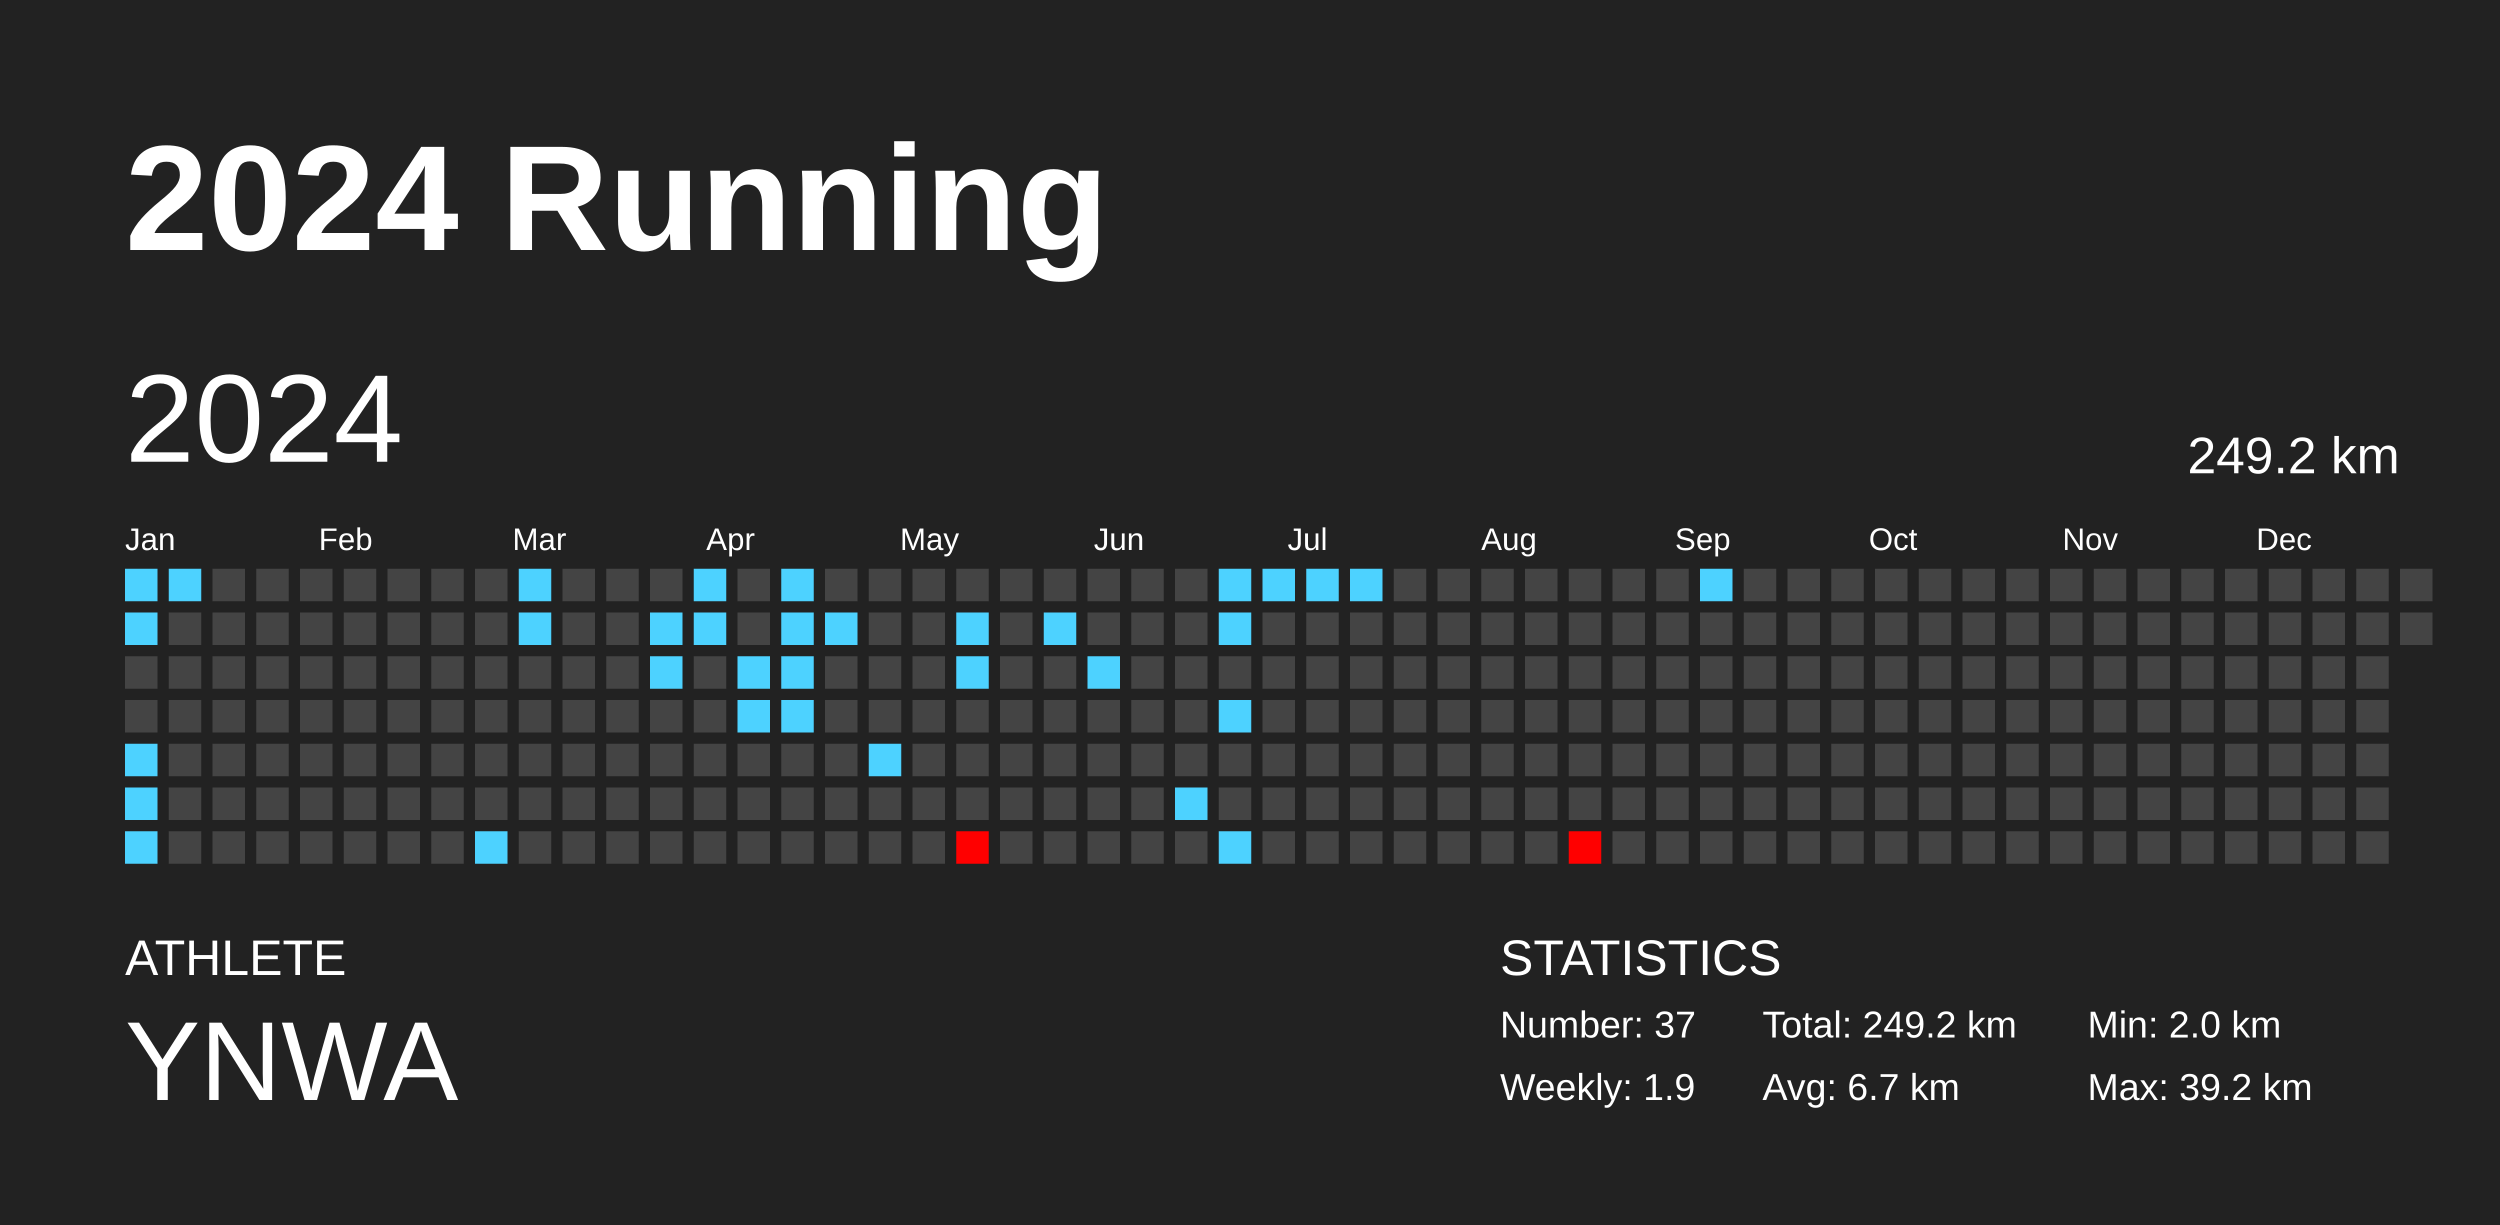
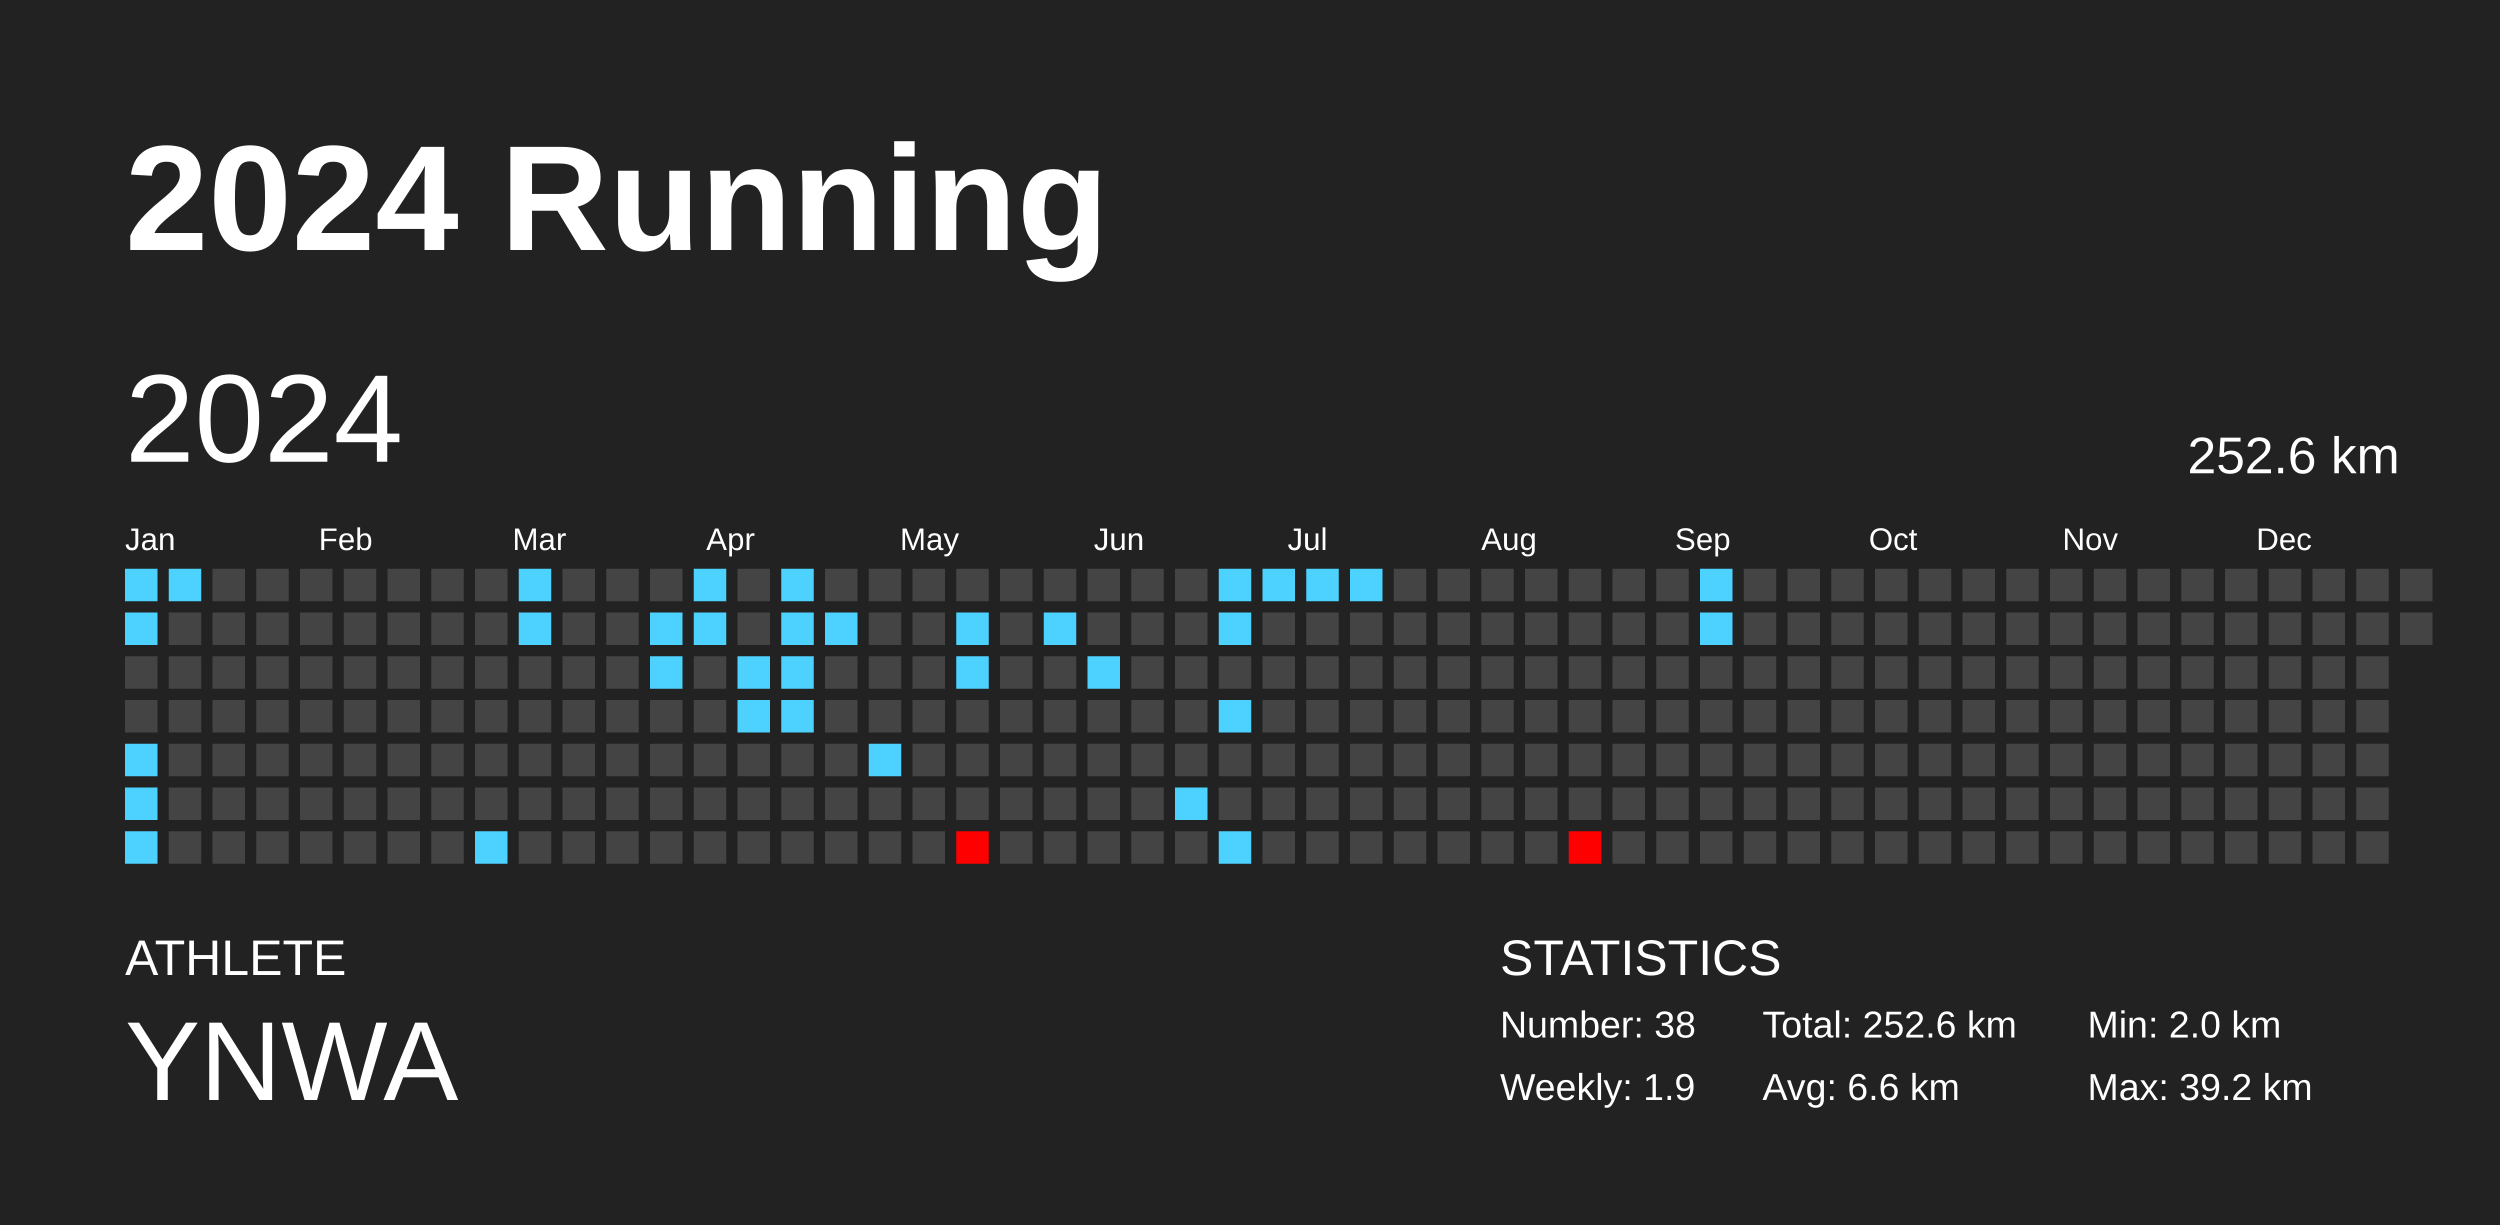
<svg xmlns="http://www.w3.org/2000/svg" baseProfile="full" height="98mm" version="1.1" viewBox="0,0,200,98" width="200mm">
  <defs />
  <rect fill="#222222" height="98" width="200" x="0" y="0" />
  <text fill="#FFFFFF" style="font-size:12px; font-family:Arial; font-weight:bold;" x="10" y="20">2024 Running</text>
  <text fill="#FFFFFF" style="font-size:4px; font-family:Arial" x="10" y="78">ATHLETE</text>
  <text fill="#FFFFFF" style="font-size:9px; font-family:Arial" x="10" y="88">YNWA</text>
  <text fill="#FFFFFF" style="font-size:4px; font-family:Arial" x="120" y="78">STATISTICS</text>
-   <text fill="#FFFFFF" style="font-size:3px; font-family:Arial" x="120" y="83">Number: 37</text>
+   <text fill="#FFFFFF" style="font-size:3px; font-family:Arial" x="120" y="83">Number: 38</text>
  <text fill="#FFFFFF" style="font-size:3px; font-family:Arial" x="120" y="88">Weekly: 1.9</text>
-   <text fill="#FFFFFF" style="font-size:3px; font-family:Arial" x="141" y="83">Total: 249.2 km</text>
-   <text fill="#FFFFFF" style="font-size:3px; font-family:Arial" x="141" y="88">Avg: 6.7 km</text>
+   <text fill="#FFFFFF" style="font-size:3px; font-family:Arial" x="141" y="83">Total: 252.6 km</text>
+   <text fill="#FFFFFF" style="font-size:3px; font-family:Arial" x="141" y="88">Avg: 6.6 km</text>
  <text fill="#FFFFFF" style="font-size:3px; font-family:Arial" x="167" y="83">Min: 2.0 km</text>
  <text fill="#FFFFFF" style="font-size:3px; font-family:Arial" x="167" y="88">Max: 39.2 km</text>
  <text dominant-baseline="hanging" fill="#FFFFFF" style="font-size:10.0px; font-family:Arial;" x="10" y="30">2024</text>
-   <text dominant-baseline="hanging" fill="#FFFFFF" style="font-size:4.125px; font-family:Arial;" x="175" y="35">249.2 km</text>
+   <text dominant-baseline="hanging" fill="#FFFFFF" style="font-size:4.125px; font-family:Arial;" x="175" y="35">252.6 km</text>
  <text fill="#FFFFFF" style="font-size:2.5px; font-family:Arial" x="10.0" y="44">Jan</text>
  <text fill="#FFFFFF" style="font-size:2.5px; font-family:Arial" x="25.5" y="44">Feb</text>
  <text fill="#FFFFFF" style="font-size:2.5px; font-family:Arial" x="41.0" y="44">Mar</text>
  <text fill="#FFFFFF" style="font-size:2.5px; font-family:Arial" x="56.5" y="44">Apr</text>
  <text fill="#FFFFFF" style="font-size:2.5px; font-family:Arial" x="72.0" y="44">May</text>
  <text fill="#FFFFFF" style="font-size:2.5px; font-family:Arial" x="87.5" y="44">Jun</text>
  <text fill="#FFFFFF" style="font-size:2.5px; font-family:Arial" x="103.0" y="44">Jul</text>
  <text fill="#FFFFFF" style="font-size:2.5px; font-family:Arial" x="118.5" y="44">Aug</text>
  <text fill="#FFFFFF" style="font-size:2.5px; font-family:Arial" x="134.0" y="44">Sep</text>
  <text fill="#FFFFFF" style="font-size:2.5px; font-family:Arial" x="149.5" y="44">Oct</text>
  <text fill="#FFFFFF" style="font-size:2.5px; font-family:Arial" x="165.0" y="44">Nov</text>
  <text fill="#FFFFFF" style="font-size:2.5px; font-family:Arial" x="180.5" y="44">Dec</text>
  <rect fill="#4dd2ff" height="2.6" width="2.6" x="10.0" y="45.5" />
  <rect fill="#4dd2ff" height="2.6" width="2.6" x="10.0" y="49.0" />
  <rect fill="#444444" height="2.6" width="2.6" x="10.0" y="52.5" />
  <rect fill="#444444" height="2.6" width="2.6" x="10.0" y="56.0" />
  <rect fill="#4dd2ff" height="2.6" width="2.6" x="10.0" y="59.5" />
  <rect fill="#4dd2ff" height="2.6" width="2.6" x="10.0" y="63.0" />
  <rect fill="#4dd2ff" height="2.6" width="2.6" x="10.0" y="66.5" />
  <rect fill="#4dd2ff" height="2.6" width="2.6" x="13.5" y="45.5" />
  <rect fill="#444444" height="2.6" width="2.6" x="13.5" y="49.0" />
  <rect fill="#444444" height="2.6" width="2.6" x="13.5" y="52.5" />
  <rect fill="#444444" height="2.6" width="2.6" x="13.5" y="56.0" />
  <rect fill="#444444" height="2.6" width="2.6" x="13.5" y="59.5" />
  <rect fill="#444444" height="2.6" width="2.6" x="13.5" y="63.0" />
  <rect fill="#444444" height="2.6" width="2.6" x="13.5" y="66.5" />
  <rect fill="#444444" height="2.6" width="2.6" x="17.0" y="45.5" />
  <rect fill="#444444" height="2.6" width="2.6" x="17.0" y="49.0" />
  <rect fill="#444444" height="2.6" width="2.6" x="17.0" y="52.5" />
  <rect fill="#444444" height="2.6" width="2.6" x="17.0" y="56.0" />
  <rect fill="#444444" height="2.6" width="2.6" x="17.0" y="59.5" />
  <rect fill="#444444" height="2.6" width="2.6" x="17.0" y="63.0" />
  <rect fill="#444444" height="2.6" width="2.6" x="17.0" y="66.5" />
  <rect fill="#444444" height="2.6" width="2.6" x="20.5" y="45.5" />
  <rect fill="#444444" height="2.6" width="2.6" x="20.5" y="49.0" />
  <rect fill="#444444" height="2.6" width="2.6" x="20.5" y="52.5" />
  <rect fill="#444444" height="2.6" width="2.6" x="20.5" y="56.0" />
  <rect fill="#444444" height="2.6" width="2.6" x="20.5" y="59.5" />
  <rect fill="#444444" height="2.6" width="2.6" x="20.5" y="63.0" />
  <rect fill="#444444" height="2.6" width="2.6" x="20.5" y="66.5" />
  <rect fill="#444444" height="2.6" width="2.6" x="24.0" y="45.5" />
  <rect fill="#444444" height="2.6" width="2.6" x="24.0" y="49.0" />
  <rect fill="#444444" height="2.6" width="2.6" x="24.0" y="52.5" />
  <rect fill="#444444" height="2.6" width="2.6" x="24.0" y="56.0" />
  <rect fill="#444444" height="2.6" width="2.6" x="24.0" y="59.5" />
  <rect fill="#444444" height="2.6" width="2.6" x="24.0" y="63.0" />
  <rect fill="#444444" height="2.6" width="2.6" x="24.0" y="66.5" />
  <rect fill="#444444" height="2.6" width="2.6" x="27.5" y="45.5" />
  <rect fill="#444444" height="2.6" width="2.6" x="27.5" y="49.0" />
  <rect fill="#444444" height="2.6" width="2.6" x="27.5" y="52.5" />
  <rect fill="#444444" height="2.6" width="2.6" x="27.5" y="56.0" />
  <rect fill="#444444" height="2.6" width="2.6" x="27.5" y="59.5" />
  <rect fill="#444444" height="2.6" width="2.6" x="27.5" y="63.0" />
  <rect fill="#444444" height="2.6" width="2.6" x="27.5" y="66.5" />
  <rect fill="#444444" height="2.6" width="2.6" x="31.0" y="45.5" />
  <rect fill="#444444" height="2.6" width="2.6" x="31.0" y="49.0" />
  <rect fill="#444444" height="2.6" width="2.6" x="31.0" y="52.5" />
  <rect fill="#444444" height="2.6" width="2.6" x="31.0" y="56.0" />
  <rect fill="#444444" height="2.6" width="2.6" x="31.0" y="59.5" />
  <rect fill="#444444" height="2.6" width="2.6" x="31.0" y="63.0" />
  <rect fill="#444444" height="2.6" width="2.6" x="31.0" y="66.5" />
  <rect fill="#444444" height="2.6" width="2.6" x="34.5" y="45.5" />
  <rect fill="#444444" height="2.6" width="2.6" x="34.5" y="49.0" />
  <rect fill="#444444" height="2.6" width="2.6" x="34.5" y="52.5" />
  <rect fill="#444444" height="2.6" width="2.6" x="34.5" y="56.0" />
  <rect fill="#444444" height="2.6" width="2.6" x="34.5" y="59.5" />
  <rect fill="#444444" height="2.6" width="2.6" x="34.5" y="63.0" />
  <rect fill="#444444" height="2.6" width="2.6" x="34.5" y="66.5" />
  <rect fill="#444444" height="2.6" width="2.6" x="38.0" y="45.5" />
  <rect fill="#444444" height="2.6" width="2.6" x="38.0" y="49.0" />
  <rect fill="#444444" height="2.6" width="2.6" x="38.0" y="52.5" />
  <rect fill="#444444" height="2.6" width="2.6" x="38.0" y="56.0" />
  <rect fill="#444444" height="2.6" width="2.6" x="38.0" y="59.5" />
  <rect fill="#444444" height="2.6" width="2.6" x="38.0" y="63.0" />
  <rect fill="#4dd2ff" height="2.6" width="2.6" x="38.0" y="66.5" />
  <rect fill="#4dd2ff" height="2.6" width="2.6" x="41.5" y="45.5" />
  <rect fill="#4dd2ff" height="2.6" width="2.6" x="41.5" y="49.0" />
  <rect fill="#444444" height="2.6" width="2.6" x="41.5" y="52.5" />
  <rect fill="#444444" height="2.6" width="2.6" x="41.5" y="56.0" />
  <rect fill="#444444" height="2.6" width="2.6" x="41.5" y="59.5" />
  <rect fill="#444444" height="2.6" width="2.6" x="41.5" y="63.0" />
  <rect fill="#444444" height="2.6" width="2.6" x="41.5" y="66.5" />
  <rect fill="#444444" height="2.6" width="2.6" x="45.0" y="45.5" />
  <rect fill="#444444" height="2.6" width="2.6" x="45.0" y="49.0" />
  <rect fill="#444444" height="2.6" width="2.6" x="45.0" y="52.5" />
  <rect fill="#444444" height="2.6" width="2.6" x="45.0" y="56.0" />
  <rect fill="#444444" height="2.6" width="2.6" x="45.0" y="59.5" />
  <rect fill="#444444" height="2.6" width="2.6" x="45.0" y="63.0" />
  <rect fill="#444444" height="2.6" width="2.6" x="45.0" y="66.5" />
  <rect fill="#444444" height="2.6" width="2.6" x="48.5" y="45.5" />
  <rect fill="#444444" height="2.6" width="2.6" x="48.5" y="49.0" />
  <rect fill="#444444" height="2.6" width="2.6" x="48.5" y="52.5" />
  <rect fill="#444444" height="2.6" width="2.6" x="48.5" y="56.0" />
  <rect fill="#444444" height="2.6" width="2.6" x="48.5" y="59.5" />
  <rect fill="#444444" height="2.6" width="2.6" x="48.5" y="63.0" />
  <rect fill="#444444" height="2.6" width="2.6" x="48.5" y="66.5" />
  <rect fill="#444444" height="2.6" width="2.6" x="52.0" y="45.5" />
  <rect fill="#4dd2ff" height="2.6" width="2.6" x="52.0" y="49.0" />
  <rect fill="#4dd2ff" height="2.6" width="2.6" x="52.0" y="52.5" />
  <rect fill="#444444" height="2.6" width="2.6" x="52.0" y="56.0" />
  <rect fill="#444444" height="2.6" width="2.6" x="52.0" y="59.5" />
  <rect fill="#444444" height="2.6" width="2.6" x="52.0" y="63.0" />
  <rect fill="#444444" height="2.6" width="2.6" x="52.0" y="66.5" />
  <rect fill="#4dd2ff" height="2.6" width="2.6" x="55.5" y="45.5" />
  <rect fill="#4dd2ff" height="2.6" width="2.6" x="55.5" y="49.0" />
  <rect fill="#444444" height="2.6" width="2.6" x="55.5" y="52.5" />
  <rect fill="#444444" height="2.6" width="2.6" x="55.5" y="56.0" />
  <rect fill="#444444" height="2.6" width="2.6" x="55.5" y="59.5" />
  <rect fill="#444444" height="2.6" width="2.6" x="55.5" y="63.0" />
  <rect fill="#444444" height="2.6" width="2.6" x="55.5" y="66.5" />
  <rect fill="#444444" height="2.6" width="2.6" x="59.0" y="45.5" />
  <rect fill="#444444" height="2.6" width="2.6" x="59.0" y="49.0" />
  <rect fill="#4dd2ff" height="2.6" width="2.6" x="59.0" y="52.5" />
  <rect fill="#4dd2ff" height="2.6" width="2.6" x="59.0" y="56.0" />
  <rect fill="#444444" height="2.6" width="2.6" x="59.0" y="59.5" />
  <rect fill="#444444" height="2.6" width="2.6" x="59.0" y="63.0" />
  <rect fill="#444444" height="2.6" width="2.6" x="59.0" y="66.5" />
  <rect fill="#4dd2ff" height="2.6" width="2.6" x="62.5" y="45.5" />
  <rect fill="#4dd2ff" height="2.6" width="2.6" x="62.5" y="49.0" />
  <rect fill="#4dd2ff" height="2.6" width="2.6" x="62.5" y="52.5" />
  <rect fill="#4dd2ff" height="2.6" width="2.6" x="62.5" y="56.0" />
  <rect fill="#444444" height="2.6" width="2.6" x="62.5" y="59.5" />
  <rect fill="#444444" height="2.6" width="2.6" x="62.5" y="63.0" />
  <rect fill="#444444" height="2.6" width="2.6" x="62.5" y="66.5" />
  <rect fill="#444444" height="2.6" width="2.6" x="66.0" y="45.5" />
  <rect fill="#4dd2ff" height="2.6" width="2.6" x="66.0" y="49.0" />
  <rect fill="#444444" height="2.6" width="2.6" x="66.0" y="52.5" />
  <rect fill="#444444" height="2.6" width="2.6" x="66.0" y="56.0" />
  <rect fill="#444444" height="2.6" width="2.6" x="66.0" y="59.5" />
  <rect fill="#444444" height="2.6" width="2.6" x="66.0" y="63.0" />
  <rect fill="#444444" height="2.6" width="2.6" x="66.0" y="66.5" />
  <rect fill="#444444" height="2.6" width="2.6" x="69.5" y="45.5" />
  <rect fill="#444444" height="2.6" width="2.6" x="69.5" y="49.0" />
  <rect fill="#444444" height="2.6" width="2.6" x="69.5" y="52.5" />
  <rect fill="#444444" height="2.6" width="2.6" x="69.5" y="56.0" />
  <rect fill="#4dd2ff" height="2.6" width="2.6" x="69.5" y="59.5" />
  <rect fill="#444444" height="2.6" width="2.6" x="69.5" y="63.0" />
  <rect fill="#444444" height="2.6" width="2.6" x="69.5" y="66.5" />
  <rect fill="#444444" height="2.6" width="2.6" x="73.0" y="45.5" />
  <rect fill="#444444" height="2.6" width="2.6" x="73.0" y="49.0" />
  <rect fill="#444444" height="2.6" width="2.6" x="73.0" y="52.5" />
  <rect fill="#444444" height="2.6" width="2.6" x="73.0" y="56.0" />
  <rect fill="#444444" height="2.6" width="2.6" x="73.0" y="59.5" />
  <rect fill="#444444" height="2.6" width="2.6" x="73.0" y="63.0" />
  <rect fill="#444444" height="2.6" width="2.6" x="73.0" y="66.5" />
  <rect fill="#444444" height="2.6" width="2.6" x="76.5" y="45.5" />
  <rect fill="#4dd2ff" height="2.6" width="2.6" x="76.5" y="49.0" />
  <rect fill="#4dd2ff" height="2.6" width="2.6" x="76.5" y="52.5" />
  <rect fill="#444444" height="2.6" width="2.6" x="76.5" y="56.0" />
  <rect fill="#444444" height="2.6" width="2.6" x="76.5" y="59.5" />
  <rect fill="#444444" height="2.6" width="2.6" x="76.5" y="63.0" />
  <rect fill="red" height="2.6" width="2.6" x="76.5" y="66.5" />
  <rect fill="#444444" height="2.6" width="2.6" x="80.0" y="45.5" />
  <rect fill="#444444" height="2.6" width="2.6" x="80.0" y="49.0" />
  <rect fill="#444444" height="2.6" width="2.6" x="80.0" y="52.5" />
  <rect fill="#444444" height="2.6" width="2.6" x="80.0" y="56.0" />
  <rect fill="#444444" height="2.6" width="2.6" x="80.0" y="59.5" />
  <rect fill="#444444" height="2.6" width="2.6" x="80.0" y="63.0" />
  <rect fill="#444444" height="2.6" width="2.6" x="80.0" y="66.5" />
  <rect fill="#444444" height="2.6" width="2.6" x="83.5" y="45.5" />
  <rect fill="#4dd2ff" height="2.6" width="2.6" x="83.5" y="49.0" />
  <rect fill="#444444" height="2.6" width="2.6" x="83.5" y="52.5" />
  <rect fill="#444444" height="2.6" width="2.6" x="83.5" y="56.0" />
  <rect fill="#444444" height="2.6" width="2.6" x="83.5" y="59.5" />
  <rect fill="#444444" height="2.6" width="2.6" x="83.5" y="63.0" />
  <rect fill="#444444" height="2.6" width="2.6" x="83.5" y="66.5" />
  <rect fill="#444444" height="2.6" width="2.6" x="87.0" y="45.5" />
  <rect fill="#444444" height="2.6" width="2.6" x="87.0" y="49.0" />
  <rect fill="#4dd2ff" height="2.6" width="2.6" x="87.0" y="52.5" />
  <rect fill="#444444" height="2.6" width="2.6" x="87.0" y="56.0" />
  <rect fill="#444444" height="2.6" width="2.6" x="87.0" y="59.5" />
  <rect fill="#444444" height="2.6" width="2.6" x="87.0" y="63.0" />
  <rect fill="#444444" height="2.6" width="2.6" x="87.0" y="66.5" />
  <rect fill="#444444" height="2.6" width="2.6" x="90.5" y="45.5" />
  <rect fill="#444444" height="2.6" width="2.6" x="90.5" y="49.0" />
  <rect fill="#444444" height="2.6" width="2.6" x="90.5" y="52.5" />
  <rect fill="#444444" height="2.6" width="2.6" x="90.5" y="56.0" />
  <rect fill="#444444" height="2.6" width="2.6" x="90.5" y="59.5" />
  <rect fill="#444444" height="2.6" width="2.6" x="90.5" y="63.0" />
  <rect fill="#444444" height="2.6" width="2.6" x="90.5" y="66.5" />
  <rect fill="#444444" height="2.6" width="2.6" x="94.0" y="45.5" />
  <rect fill="#444444" height="2.6" width="2.6" x="94.0" y="49.0" />
  <rect fill="#444444" height="2.6" width="2.6" x="94.0" y="52.5" />
  <rect fill="#444444" height="2.6" width="2.6" x="94.0" y="56.0" />
  <rect fill="#444444" height="2.6" width="2.6" x="94.0" y="59.5" />
  <rect fill="#4dd2ff" height="2.6" width="2.6" x="94.0" y="63.0" />
  <rect fill="#444444" height="2.6" width="2.6" x="94.0" y="66.5" />
  <rect fill="#4dd2ff" height="2.6" width="2.6" x="97.5" y="45.5" />
  <rect fill="#4dd2ff" height="2.6" width="2.6" x="97.5" y="49.0" />
  <rect fill="#444444" height="2.6" width="2.6" x="97.5" y="52.5" />
  <rect fill="#4dd2ff" height="2.6" width="2.6" x="97.5" y="56.0" />
  <rect fill="#444444" height="2.6" width="2.6" x="97.5" y="59.5" />
  <rect fill="#444444" height="2.6" width="2.6" x="97.5" y="63.0" />
  <rect fill="#4dd2ff" height="2.6" width="2.6" x="97.5" y="66.5" />
  <rect fill="#4dd2ff" height="2.6" width="2.6" x="101.0" y="45.5" />
  <rect fill="#444444" height="2.6" width="2.6" x="101.0" y="49.0" />
  <rect fill="#444444" height="2.6" width="2.6" x="101.0" y="52.5" />
  <rect fill="#444444" height="2.6" width="2.6" x="101.0" y="56.0" />
  <rect fill="#444444" height="2.6" width="2.6" x="101.0" y="59.5" />
  <rect fill="#444444" height="2.6" width="2.6" x="101.0" y="63.0" />
  <rect fill="#444444" height="2.6" width="2.6" x="101.0" y="66.5" />
  <rect fill="#4dd2ff" height="2.6" width="2.6" x="104.5" y="45.5" />
  <rect fill="#444444" height="2.6" width="2.6" x="104.5" y="49.0" />
  <rect fill="#444444" height="2.6" width="2.6" x="104.5" y="52.5" />
  <rect fill="#444444" height="2.6" width="2.6" x="104.5" y="56.0" />
  <rect fill="#444444" height="2.6" width="2.6" x="104.5" y="59.5" />
  <rect fill="#444444" height="2.6" width="2.6" x="104.5" y="63.0" />
  <rect fill="#444444" height="2.6" width="2.6" x="104.5" y="66.5" />
  <rect fill="#4dd2ff" height="2.6" width="2.6" x="108.0" y="45.5" />
  <rect fill="#444444" height="2.6" width="2.6" x="108.0" y="49.0" />
  <rect fill="#444444" height="2.6" width="2.6" x="108.0" y="52.5" />
  <rect fill="#444444" height="2.6" width="2.6" x="108.0" y="56.0" />
  <rect fill="#444444" height="2.6" width="2.6" x="108.0" y="59.5" />
  <rect fill="#444444" height="2.6" width="2.6" x="108.0" y="63.0" />
  <rect fill="#444444" height="2.6" width="2.6" x="108.0" y="66.5" />
  <rect fill="#444444" height="2.6" width="2.6" x="111.5" y="45.5" />
  <rect fill="#444444" height="2.6" width="2.6" x="111.5" y="49.0" />
  <rect fill="#444444" height="2.6" width="2.6" x="111.5" y="52.5" />
  <rect fill="#444444" height="2.6" width="2.6" x="111.5" y="56.0" />
  <rect fill="#444444" height="2.6" width="2.6" x="111.5" y="59.5" />
  <rect fill="#444444" height="2.6" width="2.6" x="111.5" y="63.0" />
  <rect fill="#444444" height="2.6" width="2.6" x="111.5" y="66.5" />
  <rect fill="#444444" height="2.6" width="2.6" x="115.0" y="45.5" />
  <rect fill="#444444" height="2.6" width="2.6" x="115.0" y="49.0" />
  <rect fill="#444444" height="2.6" width="2.6" x="115.0" y="52.5" />
  <rect fill="#444444" height="2.6" width="2.6" x="115.0" y="56.0" />
  <rect fill="#444444" height="2.6" width="2.6" x="115.0" y="59.5" />
  <rect fill="#444444" height="2.6" width="2.6" x="115.0" y="63.0" />
  <rect fill="#444444" height="2.6" width="2.6" x="115.0" y="66.5" />
  <rect fill="#444444" height="2.6" width="2.6" x="118.5" y="45.5" />
  <rect fill="#444444" height="2.6" width="2.6" x="118.5" y="49.0" />
  <rect fill="#444444" height="2.6" width="2.6" x="118.5" y="52.5" />
  <rect fill="#444444" height="2.6" width="2.6" x="118.5" y="56.0" />
  <rect fill="#444444" height="2.6" width="2.6" x="118.5" y="59.5" />
  <rect fill="#444444" height="2.6" width="2.6" x="118.5" y="63.0" />
  <rect fill="#444444" height="2.6" width="2.6" x="118.5" y="66.5" />
  <rect fill="#444444" height="2.6" width="2.6" x="122.0" y="45.5" />
  <rect fill="#444444" height="2.6" width="2.6" x="122.0" y="49.0" />
  <rect fill="#444444" height="2.6" width="2.6" x="122.0" y="52.5" />
  <rect fill="#444444" height="2.6" width="2.6" x="122.0" y="56.0" />
  <rect fill="#444444" height="2.6" width="2.6" x="122.0" y="59.5" />
  <rect fill="#444444" height="2.6" width="2.6" x="122.0" y="63.0" />
  <rect fill="#444444" height="2.6" width="2.6" x="122.0" y="66.5" />
  <rect fill="#444444" height="2.6" width="2.6" x="125.5" y="45.5" />
  <rect fill="#444444" height="2.6" width="2.6" x="125.5" y="49.0" />
  <rect fill="#444444" height="2.6" width="2.6" x="125.5" y="52.5" />
  <rect fill="#444444" height="2.6" width="2.6" x="125.5" y="56.0" />
  <rect fill="#444444" height="2.6" width="2.6" x="125.5" y="59.5" />
  <rect fill="#444444" height="2.6" width="2.6" x="125.5" y="63.0" />
  <rect fill="red" height="2.6" width="2.6" x="125.5" y="66.5" />
  <rect fill="#444444" height="2.6" width="2.6" x="129.0" y="45.5" />
  <rect fill="#444444" height="2.6" width="2.6" x="129.0" y="49.0" />
  <rect fill="#444444" height="2.6" width="2.6" x="129.0" y="52.5" />
  <rect fill="#444444" height="2.6" width="2.6" x="129.0" y="56.0" />
  <rect fill="#444444" height="2.6" width="2.6" x="129.0" y="59.5" />
  <rect fill="#444444" height="2.6" width="2.6" x="129.0" y="63.0" />
  <rect fill="#444444" height="2.6" width="2.6" x="129.0" y="66.5" />
  <rect fill="#444444" height="2.6" width="2.6" x="132.5" y="45.5" />
  <rect fill="#444444" height="2.6" width="2.6" x="132.5" y="49.0" />
  <rect fill="#444444" height="2.6" width="2.6" x="132.5" y="52.5" />
  <rect fill="#444444" height="2.6" width="2.6" x="132.5" y="56.0" />
  <rect fill="#444444" height="2.6" width="2.6" x="132.5" y="59.5" />
  <rect fill="#444444" height="2.6" width="2.6" x="132.5" y="63.0" />
  <rect fill="#444444" height="2.6" width="2.6" x="132.5" y="66.5" />
  <rect fill="#4dd2ff" height="2.6" width="2.6" x="136.0" y="45.5" />
-   <rect fill="#444444" height="2.6" width="2.6" x="136.0" y="49.0" />
+   <rect fill="#4dd2ff" height="2.6" width="2.6" x="136.0" y="49.0" />
  <rect fill="#444444" height="2.6" width="2.6" x="136.0" y="52.5" />
  <rect fill="#444444" height="2.6" width="2.6" x="136.0" y="56.0" />
  <rect fill="#444444" height="2.6" width="2.6" x="136.0" y="59.5" />
  <rect fill="#444444" height="2.6" width="2.6" x="136.0" y="63.0" />
  <rect fill="#444444" height="2.6" width="2.6" x="136.0" y="66.5" />
  <rect fill="#444444" height="2.6" width="2.6" x="139.5" y="45.5" />
  <rect fill="#444444" height="2.6" width="2.6" x="139.5" y="49.0" />
  <rect fill="#444444" height="2.6" width="2.6" x="139.5" y="52.5" />
  <rect fill="#444444" height="2.6" width="2.6" x="139.5" y="56.0" />
  <rect fill="#444444" height="2.6" width="2.6" x="139.5" y="59.5" />
  <rect fill="#444444" height="2.6" width="2.6" x="139.5" y="63.0" />
  <rect fill="#444444" height="2.6" width="2.6" x="139.5" y="66.5" />
  <rect fill="#444444" height="2.6" width="2.6" x="143.0" y="45.5" />
  <rect fill="#444444" height="2.6" width="2.6" x="143.0" y="49.0" />
  <rect fill="#444444" height="2.6" width="2.6" x="143.0" y="52.5" />
  <rect fill="#444444" height="2.6" width="2.6" x="143.0" y="56.0" />
  <rect fill="#444444" height="2.6" width="2.6" x="143.0" y="59.5" />
  <rect fill="#444444" height="2.6" width="2.6" x="143.0" y="63.0" />
  <rect fill="#444444" height="2.6" width="2.6" x="143.0" y="66.5" />
  <rect fill="#444444" height="2.6" width="2.6" x="146.5" y="45.5" />
  <rect fill="#444444" height="2.6" width="2.6" x="146.5" y="49.0" />
  <rect fill="#444444" height="2.6" width="2.6" x="146.5" y="52.5" />
  <rect fill="#444444" height="2.6" width="2.6" x="146.5" y="56.0" />
  <rect fill="#444444" height="2.6" width="2.6" x="146.5" y="59.5" />
  <rect fill="#444444" height="2.6" width="2.6" x="146.5" y="63.0" />
  <rect fill="#444444" height="2.6" width="2.6" x="146.5" y="66.5" />
  <rect fill="#444444" height="2.6" width="2.6" x="150.0" y="45.5" />
  <rect fill="#444444" height="2.6" width="2.6" x="150.0" y="49.0" />
  <rect fill="#444444" height="2.6" width="2.6" x="150.0" y="52.5" />
  <rect fill="#444444" height="2.6" width="2.6" x="150.0" y="56.0" />
  <rect fill="#444444" height="2.6" width="2.6" x="150.0" y="59.5" />
  <rect fill="#444444" height="2.6" width="2.6" x="150.0" y="63.0" />
  <rect fill="#444444" height="2.6" width="2.6" x="150.0" y="66.5" />
  <rect fill="#444444" height="2.6" width="2.6" x="153.5" y="45.5" />
  <rect fill="#444444" height="2.6" width="2.6" x="153.5" y="49.0" />
  <rect fill="#444444" height="2.6" width="2.6" x="153.5" y="52.5" />
  <rect fill="#444444" height="2.6" width="2.6" x="153.5" y="56.0" />
  <rect fill="#444444" height="2.6" width="2.6" x="153.5" y="59.5" />
  <rect fill="#444444" height="2.6" width="2.6" x="153.5" y="63.0" />
  <rect fill="#444444" height="2.6" width="2.6" x="153.5" y="66.5" />
  <rect fill="#444444" height="2.6" width="2.6" x="157.0" y="45.5" />
  <rect fill="#444444" height="2.6" width="2.6" x="157.0" y="49.0" />
  <rect fill="#444444" height="2.6" width="2.6" x="157.0" y="52.5" />
  <rect fill="#444444" height="2.6" width="2.6" x="157.0" y="56.0" />
  <rect fill="#444444" height="2.6" width="2.6" x="157.0" y="59.5" />
  <rect fill="#444444" height="2.6" width="2.6" x="157.0" y="63.0" />
  <rect fill="#444444" height="2.6" width="2.6" x="157.0" y="66.5" />
  <rect fill="#444444" height="2.6" width="2.6" x="160.5" y="45.5" />
  <rect fill="#444444" height="2.6" width="2.6" x="160.5" y="49.0" />
  <rect fill="#444444" height="2.6" width="2.6" x="160.5" y="52.5" />
  <rect fill="#444444" height="2.6" width="2.6" x="160.5" y="56.0" />
  <rect fill="#444444" height="2.6" width="2.6" x="160.5" y="59.5" />
  <rect fill="#444444" height="2.6" width="2.6" x="160.5" y="63.0" />
  <rect fill="#444444" height="2.6" width="2.6" x="160.5" y="66.5" />
  <rect fill="#444444" height="2.6" width="2.6" x="164.0" y="45.5" />
  <rect fill="#444444" height="2.6" width="2.6" x="164.0" y="49.0" />
  <rect fill="#444444" height="2.6" width="2.6" x="164.0" y="52.5" />
  <rect fill="#444444" height="2.6" width="2.6" x="164.0" y="56.0" />
  <rect fill="#444444" height="2.6" width="2.6" x="164.0" y="59.5" />
  <rect fill="#444444" height="2.6" width="2.6" x="164.0" y="63.0" />
  <rect fill="#444444" height="2.6" width="2.6" x="164.0" y="66.5" />
  <rect fill="#444444" height="2.6" width="2.6" x="167.5" y="45.5" />
  <rect fill="#444444" height="2.6" width="2.6" x="167.5" y="49.0" />
  <rect fill="#444444" height="2.6" width="2.6" x="167.5" y="52.5" />
  <rect fill="#444444" height="2.6" width="2.6" x="167.5" y="56.0" />
  <rect fill="#444444" height="2.6" width="2.6" x="167.5" y="59.5" />
  <rect fill="#444444" height="2.6" width="2.6" x="167.5" y="63.0" />
  <rect fill="#444444" height="2.6" width="2.6" x="167.5" y="66.5" />
  <rect fill="#444444" height="2.6" width="2.6" x="171.0" y="45.5" />
  <rect fill="#444444" height="2.6" width="2.6" x="171.0" y="49.0" />
  <rect fill="#444444" height="2.6" width="2.6" x="171.0" y="52.5" />
  <rect fill="#444444" height="2.6" width="2.6" x="171.0" y="56.0" />
  <rect fill="#444444" height="2.6" width="2.6" x="171.0" y="59.5" />
  <rect fill="#444444" height="2.6" width="2.6" x="171.0" y="63.0" />
  <rect fill="#444444" height="2.6" width="2.6" x="171.0" y="66.5" />
  <rect fill="#444444" height="2.6" width="2.6" x="174.5" y="45.5" />
  <rect fill="#444444" height="2.6" width="2.6" x="174.5" y="49.0" />
  <rect fill="#444444" height="2.6" width="2.6" x="174.5" y="52.5" />
  <rect fill="#444444" height="2.6" width="2.6" x="174.5" y="56.0" />
  <rect fill="#444444" height="2.6" width="2.6" x="174.5" y="59.5" />
  <rect fill="#444444" height="2.6" width="2.6" x="174.5" y="63.0" />
  <rect fill="#444444" height="2.6" width="2.6" x="174.5" y="66.5" />
  <rect fill="#444444" height="2.6" width="2.6" x="178.0" y="45.5" />
  <rect fill="#444444" height="2.6" width="2.6" x="178.0" y="49.0" />
  <rect fill="#444444" height="2.6" width="2.6" x="178.0" y="52.5" />
  <rect fill="#444444" height="2.6" width="2.6" x="178.0" y="56.0" />
  <rect fill="#444444" height="2.6" width="2.6" x="178.0" y="59.5" />
  <rect fill="#444444" height="2.6" width="2.6" x="178.0" y="63.0" />
  <rect fill="#444444" height="2.6" width="2.6" x="178.0" y="66.5" />
  <rect fill="#444444" height="2.6" width="2.6" x="181.5" y="45.5" />
  <rect fill="#444444" height="2.6" width="2.6" x="181.5" y="49.0" />
  <rect fill="#444444" height="2.6" width="2.6" x="181.5" y="52.5" />
  <rect fill="#444444" height="2.6" width="2.6" x="181.5" y="56.0" />
  <rect fill="#444444" height="2.6" width="2.6" x="181.5" y="59.5" />
  <rect fill="#444444" height="2.6" width="2.6" x="181.5" y="63.0" />
  <rect fill="#444444" height="2.6" width="2.6" x="181.5" y="66.5" />
  <rect fill="#444444" height="2.6" width="2.6" x="185.0" y="45.5" />
  <rect fill="#444444" height="2.6" width="2.6" x="185.0" y="49.0" />
  <rect fill="#444444" height="2.6" width="2.6" x="185.0" y="52.5" />
  <rect fill="#444444" height="2.6" width="2.6" x="185.0" y="56.0" />
  <rect fill="#444444" height="2.6" width="2.6" x="185.0" y="59.5" />
  <rect fill="#444444" height="2.6" width="2.6" x="185.0" y="63.0" />
  <rect fill="#444444" height="2.6" width="2.6" x="185.0" y="66.5" />
  <rect fill="#444444" height="2.6" width="2.6" x="188.5" y="45.5" />
  <rect fill="#444444" height="2.6" width="2.6" x="188.5" y="49.0" />
  <rect fill="#444444" height="2.6" width="2.6" x="188.5" y="52.5" />
  <rect fill="#444444" height="2.6" width="2.6" x="188.5" y="56.0" />
  <rect fill="#444444" height="2.6" width="2.6" x="188.5" y="59.5" />
  <rect fill="#444444" height="2.6" width="2.6" x="188.5" y="63.0" />
  <rect fill="#444444" height="2.6" width="2.6" x="188.5" y="66.5" />
  <rect fill="#444444" height="2.6" width="2.6" x="192.0" y="45.5" />
  <rect fill="#444444" height="2.6" width="2.6" x="192.0" y="49.0" />
</svg>
